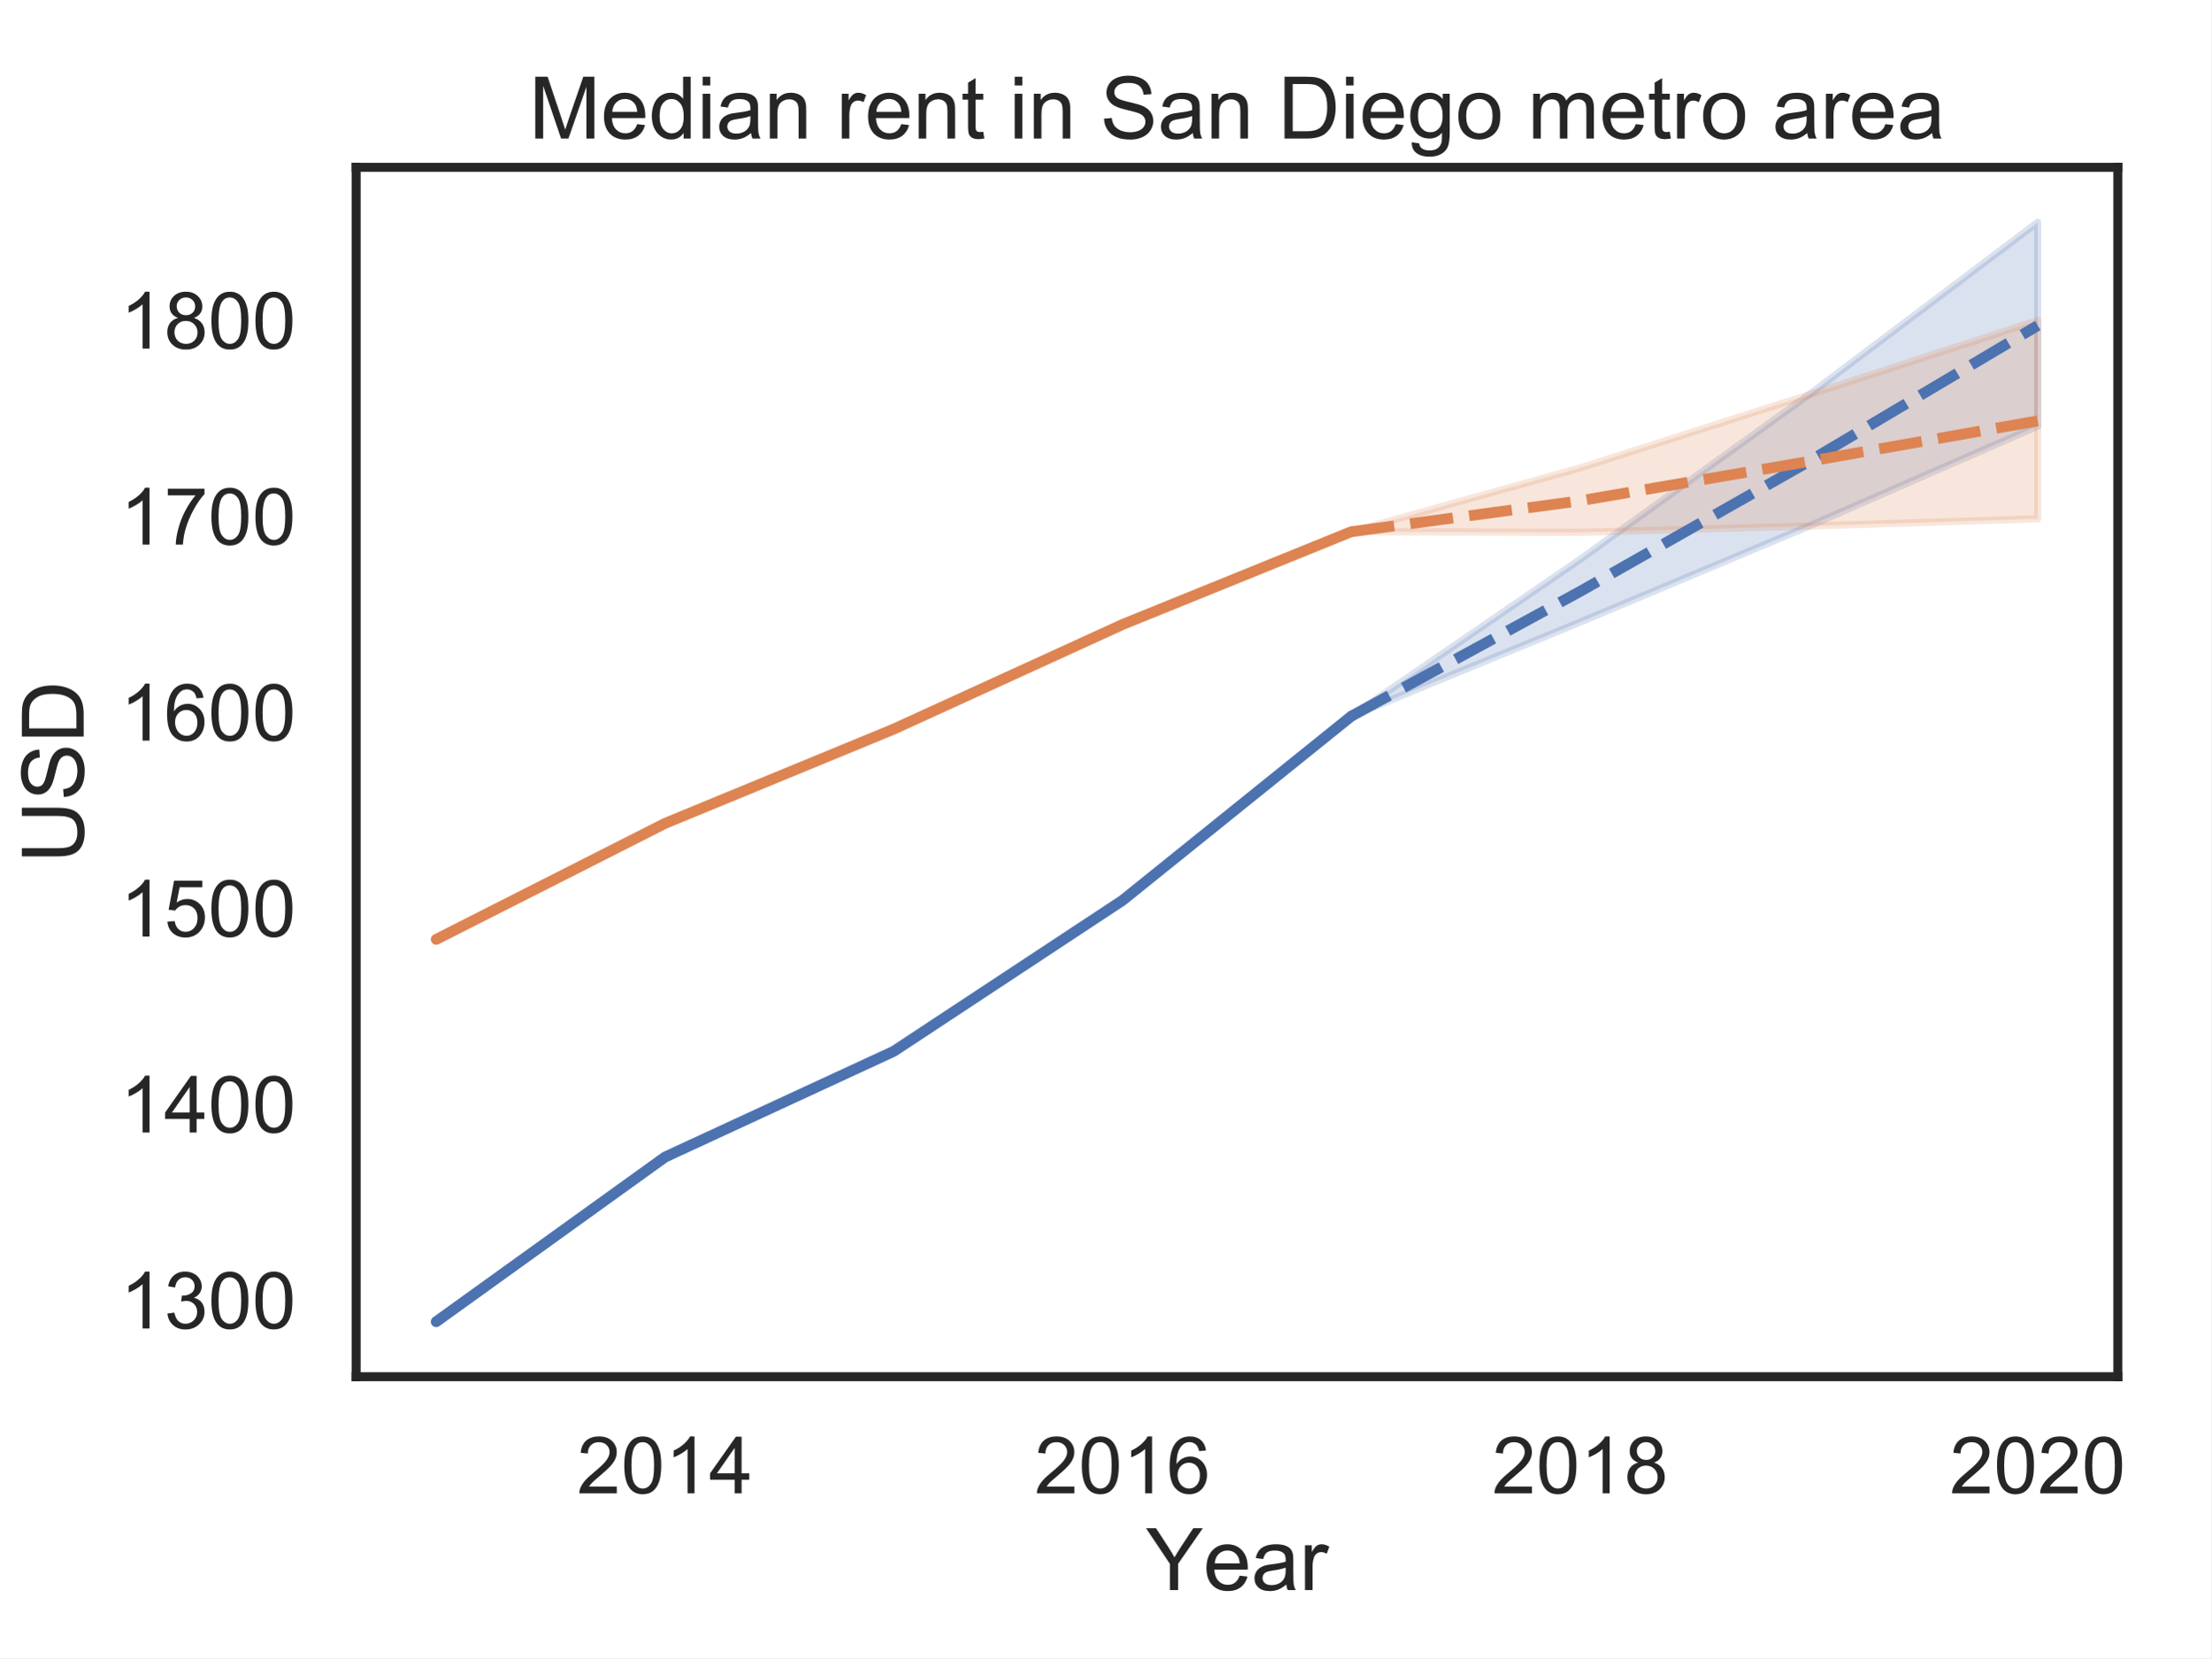
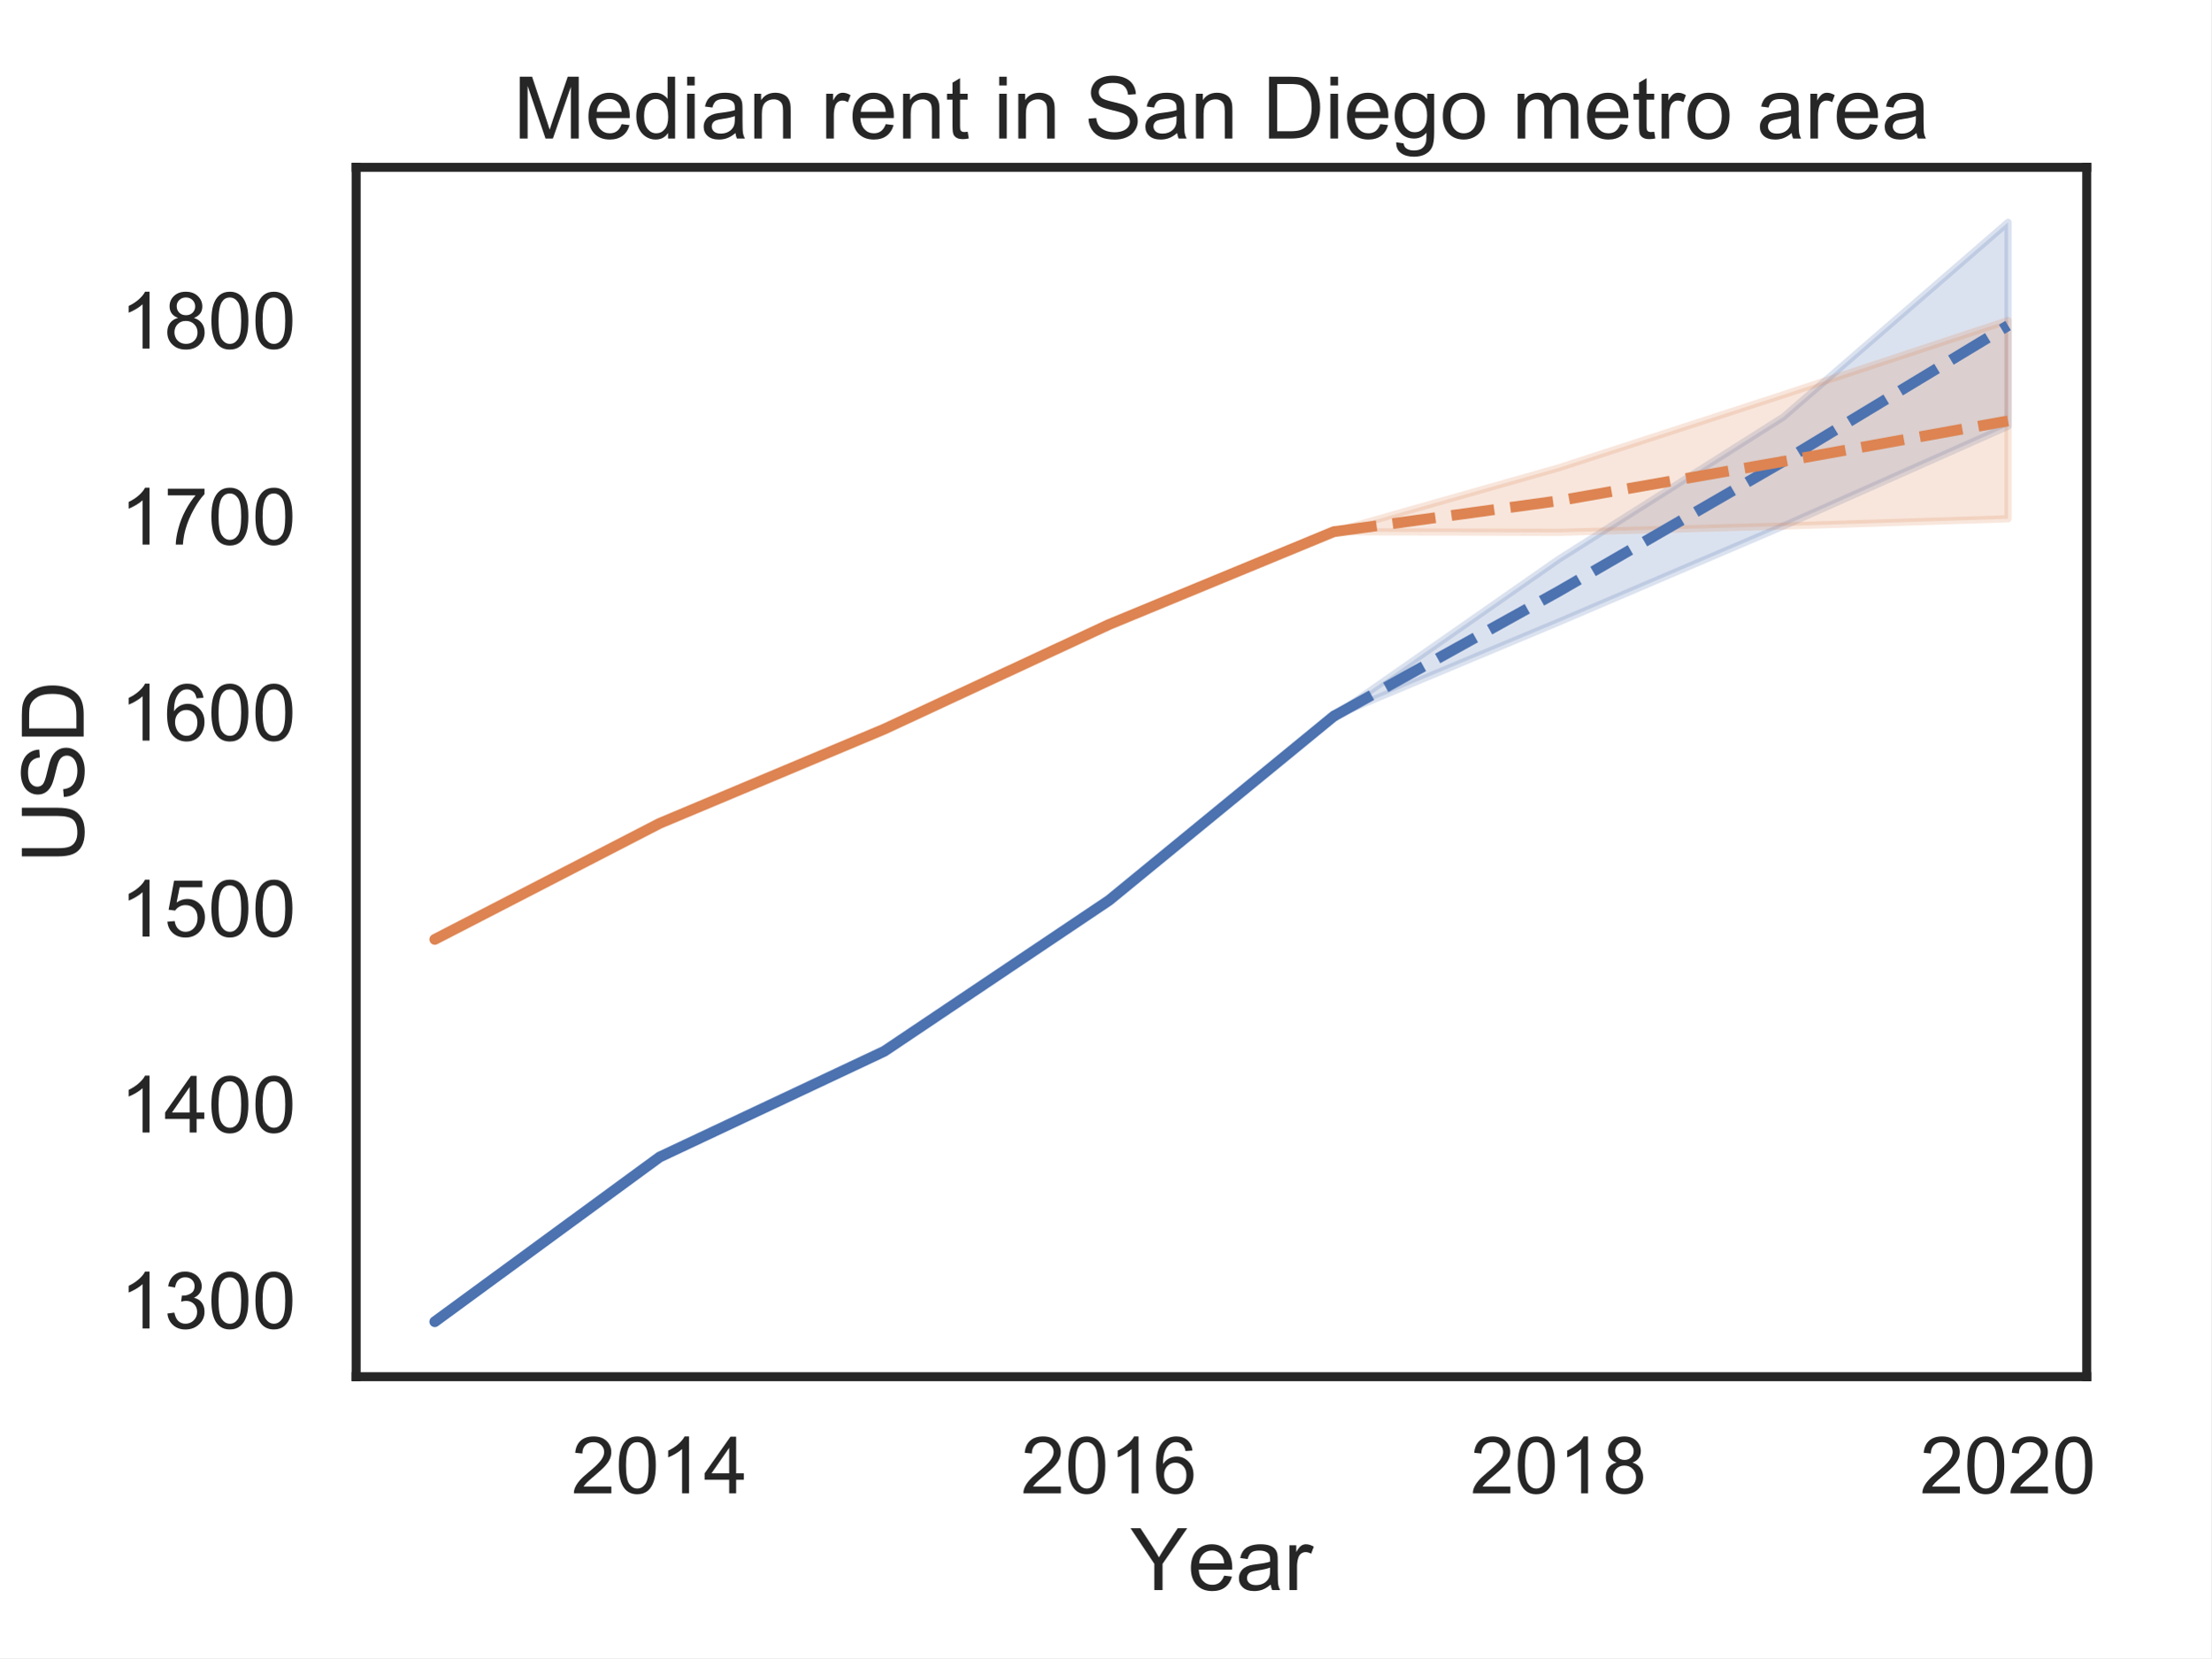
<svg xmlns="http://www.w3.org/2000/svg" xmlns:xlink="http://www.w3.org/1999/xlink" height="345.6pt" version="1.1" viewBox="0 0 460.8 345.6" width="460.8pt">
  <defs>
    <style type="text/css">
*{stroke-linecap:butt;stroke-linejoin:round;}
  </style>
  </defs>
  <g id="figure_1">
    <g id="patch_1">
      <path d="M 0 345.6  L 460.8 345.6  L 460.8 0  L 0 0  z " style="fill:#ffffff;" />
    </g>
    <g id="axes_1">
      <g id="patch_2">
-         <path d="M 74.218 286.943  L 441.36 286.943  L 441.36 34.874  L 74.218 34.874  z " style="fill:#ffffff;" />
+         <path d="M 74.218 286.943  L 434.88 286.943  L 434.88 34.874  L 74.218 34.874  z " style="fill:#ffffff;" />
      </g>
      <g id="matplotlib.axis_1">
        <g id="xtick_1">
          <g id="text_1">
            <defs>
              <path d="M 50.344 8.453  L 50.344 0  L 3.031 0  Q 2.938 3.172 4.047 6.109  Q 5.859 10.938 9.828 15.625  Q 13.812 20.312 21.344 26.469  Q 33.016 36.031 37.109 41.625  Q 41.219 47.219 41.219 52.203  Q 41.219 57.422 37.469 61  Q 33.734 64.594 27.734 64.594  Q 21.391 64.594 17.578 60.781  Q 13.766 56.984 13.719 50.25  L 4.688 51.172  Q 5.609 61.281 11.656 66.578  Q 17.719 71.875 27.938 71.875  Q 38.234 71.875 44.234 66.156  Q 50.25 60.453 50.25 52  Q 50.25 47.703 48.484 43.547  Q 46.734 39.406 42.656 34.812  Q 38.578 30.219 29.109 22.219  Q 21.188 15.578 18.938 13.203  Q 16.703 10.844 15.234 8.453  z " id="ArialMT-50" />
              <path d="M 4.156 35.297  Q 4.156 48 6.766 55.734  Q 9.375 63.484 14.516 67.672  Q 19.672 71.875 27.484 71.875  Q 33.25 71.875 37.594 69.547  Q 41.938 67.234 44.766 62.859  Q 47.609 58.5 49.219 52.219  Q 50.828 45.953 50.828 35.297  Q 50.828 22.703 48.234 14.969  Q 45.656 7.234 40.5 3  Q 35.359 -1.219 27.484 -1.219  Q 17.141 -1.219 11.234 6.203  Q 4.156 15.141 4.156 35.297  z M 13.188 35.297  Q 13.188 17.672 17.312 11.828  Q 21.438 6 27.484 6  Q 33.547 6 37.672 11.859  Q 41.797 17.719 41.797 35.297  Q 41.797 52.984 37.672 58.781  Q 33.547 64.594 27.391 64.594  Q 21.344 64.594 17.719 59.469  Q 13.188 52.938 13.188 35.297  z " id="ArialMT-48" />
              <path d="M 37.25 0  L 28.469 0  L 28.469 56  Q 25.297 52.984 20.141 49.953  Q 14.984 46.922 10.891 45.406  L 10.891 53.906  Q 18.266 57.375 23.781 62.297  Q 29.297 67.234 31.594 71.875  L 37.25 71.875  z " id="ArialMT-49" />
              <path d="M 32.328 0  L 32.328 17.141  L 1.266 17.141  L 1.266 25.203  L 33.938 71.578  L 41.109 71.578  L 41.109 25.203  L 50.781 25.203  L 50.781 17.141  L 41.109 17.141  L 41.109 0  z M 32.328 25.203  L 32.328 57.469  L 9.906 25.203  z " id="ArialMT-52" />
            </defs>
-             <g style="fill:#262626;" transform="translate(120.2359 311.2534)scale(0.165 -0.165)">
+             <g style="fill:#262626;" transform="translate(119.0998 311.2534)scale(0.165 -0.165)">
              <use xlink:href="#ArialMT-50" />
              <use x="55.615" xlink:href="#ArialMT-48" />
              <use x="111.23" xlink:href="#ArialMT-49" />
              <use x="166.846" xlink:href="#ArialMT-52" />
            </g>
          </g>
        </g>
        <g id="xtick_2">
          <g id="text_2">
            <defs>
              <path d="M 49.75 54.047  L 41.016 53.375  Q 39.844 58.547 37.703 60.891  Q 34.125 64.656 28.906 64.656  Q 24.703 64.656 21.531 62.312  Q 17.391 59.281 14.984 53.469  Q 12.594 47.656 12.5 36.922  Q 15.672 41.75 20.266 44.094  Q 24.859 46.438 29.891 46.438  Q 38.672 46.438 44.844 39.969  Q 51.031 33.5 51.031 23.25  Q 51.031 16.5 48.125 10.719  Q 45.219 4.938 40.141 1.859  Q 35.062 -1.219 28.609 -1.219  Q 17.625 -1.219 10.688 6.859  Q 3.766 14.938 3.766 33.5  Q 3.766 54.25 11.422 63.672  Q 18.109 71.875 29.438 71.875  Q 37.891 71.875 43.281 67.141  Q 48.688 62.406 49.75 54.047  z M 13.875 23.188  Q 13.875 18.656 15.797 14.5  Q 17.719 10.359 21.188 8.172  Q 24.656 6 28.469 6  Q 34.031 6 38.031 10.484  Q 42.047 14.984 42.047 22.703  Q 42.047 30.125 38.078 34.391  Q 34.125 38.672 28.125 38.672  Q 22.172 38.672 18.016 34.391  Q 13.875 30.125 13.875 23.188  z " id="ArialMT-54" />
            </defs>
-             <g style="fill:#262626;" transform="translate(215.5975 311.2534)scale(0.165 -0.165)">
+             <g style="fill:#262626;" transform="translate(212.7782 311.2534)scale(0.165 -0.165)">
              <use xlink:href="#ArialMT-50" />
              <use x="55.615" xlink:href="#ArialMT-48" />
              <use x="111.23" xlink:href="#ArialMT-49" />
              <use x="166.846" xlink:href="#ArialMT-54" />
            </g>
          </g>
        </g>
        <g id="xtick_3">
          <g id="text_3">
            <defs>
              <path d="M 17.672 38.812  Q 12.203 40.828 9.562 44.531  Q 6.938 48.25 6.938 53.422  Q 6.938 61.234 12.547 66.547  Q 18.172 71.875 27.484 71.875  Q 36.859 71.875 42.578 66.422  Q 48.297 60.984 48.297 53.172  Q 48.297 48.188 45.672 44.5  Q 43.062 40.828 37.75 38.812  Q 44.344 36.672 47.781 31.875  Q 51.219 27.094 51.219 20.453  Q 51.219 11.281 44.719 5.031  Q 38.234 -1.219 27.641 -1.219  Q 17.047 -1.219 10.547 5.047  Q 4.047 11.328 4.047 20.703  Q 4.047 27.688 7.594 32.391  Q 11.141 37.109 17.672 38.812  z M 15.922 53.719  Q 15.922 48.641 19.188 45.406  Q 22.469 42.188 27.688 42.188  Q 32.766 42.188 36.016 45.375  Q 39.266 48.578 39.266 53.219  Q 39.266 58.062 35.906 61.359  Q 32.562 64.656 27.594 64.656  Q 22.562 64.656 19.234 61.422  Q 15.922 58.203 15.922 53.719  z M 13.094 20.656  Q 13.094 16.891 14.875 13.375  Q 16.656 9.859 20.172 7.922  Q 23.688 6 27.734 6  Q 34.031 6 38.125 10.047  Q 42.234 14.109 42.234 20.359  Q 42.234 26.703 38.016 30.859  Q 33.797 35.016 27.438 35.016  Q 21.234 35.016 17.156 30.906  Q 13.094 26.812 13.094 20.656  z " id="ArialMT-56" />
            </defs>
-             <g style="fill:#262626;" transform="translate(310.959 311.2534)scale(0.165 -0.165)">
+             <g style="fill:#262626;" transform="translate(306.4567 311.2534)scale(0.165 -0.165)">
              <use xlink:href="#ArialMT-50" />
              <use x="55.615" xlink:href="#ArialMT-48" />
              <use x="111.23" xlink:href="#ArialMT-49" />
              <use x="166.846" xlink:href="#ArialMT-56" />
            </g>
          </g>
        </g>
        <g id="xtick_4">
          <g id="text_4">
-             <g style="fill:#262626;" transform="translate(406.3206 311.2534)scale(0.165 -0.165)">
+             <g style="fill:#262626;" transform="translate(400.1352 311.2534)scale(0.165 -0.165)">
              <use xlink:href="#ArialMT-50" />
              <use x="55.615" xlink:href="#ArialMT-48" />
              <use x="111.23" xlink:href="#ArialMT-50" />
              <use x="166.846" xlink:href="#ArialMT-48" />
            </g>
          </g>
        </g>
        <g id="text_5">
          <defs>
            <path d="M 27.875 0  L 27.875 30.328  L 0.297 71.578  L 11.812 71.578  L 25.922 50  Q 29.828 43.953 33.203 37.891  Q 36.422 43.5 41.016 50.531  L 54.891 71.578  L 65.922 71.578  L 37.359 30.328  L 37.359 0  z " id="ArialMT-89" />
            <path d="M 42.094 16.703  L 51.172 15.578  Q 49.031 7.625 43.219 3.219  Q 37.406 -1.172 28.375 -1.172  Q 17 -1.172 10.328 5.828  Q 3.656 12.844 3.656 25.484  Q 3.656 38.578 10.391 45.797  Q 17.141 53.031 27.875 53.031  Q 38.281 53.031 44.875 45.953  Q 51.469 38.875 51.469 26.031  Q 51.469 25.25 51.422 23.688  L 12.75 23.688  Q 13.234 15.141 17.578 10.594  Q 21.922 6.062 28.422 6.062  Q 33.25 6.062 36.672 8.594  Q 40.094 11.141 42.094 16.703  z M 13.234 30.906  L 42.188 30.906  Q 41.609 37.453 38.875 40.719  Q 34.672 45.797 27.984 45.797  Q 21.922 45.797 17.797 41.75  Q 13.672 37.703 13.234 30.906  z " id="ArialMT-101" />
            <path d="M 40.438 6.391  Q 35.547 2.25 31.031 0.531  Q 26.516 -1.172 21.344 -1.172  Q 12.797 -1.172 8.203 3  Q 3.609 7.172 3.609 13.672  Q 3.609 17.484 5.344 20.625  Q 7.078 23.781 9.891 25.688  Q 12.703 27.594 16.219 28.562  Q 18.797 29.25 24.031 29.891  Q 34.672 31.156 39.703 32.906  Q 39.75 34.719 39.75 35.203  Q 39.75 40.578 37.25 42.781  Q 33.891 45.75 27.25 45.75  Q 21.047 45.75 18.094 43.578  Q 15.141 41.406 13.719 35.891  L 5.125 37.062  Q 6.297 42.578 8.984 45.969  Q 11.672 49.359 16.75 51.188  Q 21.828 53.031 28.516 53.031  Q 35.156 53.031 39.297 51.469  Q 43.453 49.906 45.406 47.531  Q 47.359 45.172 48.141 41.547  Q 48.578 39.312 48.578 33.453  L 48.578 21.734  Q 48.578 9.469 49.141 6.219  Q 49.703 2.984 51.375 0  L 42.188 0  Q 40.828 2.734 40.438 6.391  z M 39.703 26.031  Q 34.906 24.078 25.344 22.703  Q 19.922 21.922 17.672 20.938  Q 15.438 19.969 14.203 18.094  Q 12.984 16.219 12.984 13.922  Q 12.984 10.406 15.641 8.062  Q 18.312 5.719 23.438 5.719  Q 28.516 5.719 32.469 7.938  Q 36.422 10.156 38.281 14.016  Q 39.703 17 39.703 22.797  z " id="ArialMT-97" />
            <path d="M 6.5 0  L 6.5 51.859  L 14.406 51.859  L 14.406 44  Q 17.438 49.516 20 51.266  Q 22.562 53.031 25.641 53.031  Q 30.078 53.031 34.672 50.203  L 31.641 42.047  Q 28.422 43.953 25.203 43.953  Q 22.312 43.953 20.016 42.219  Q 17.719 40.484 16.75 37.406  Q 15.281 32.719 15.281 27.156  L 15.281 0  z " id="ArialMT-114" />
          </defs>
-           <g style="fill:#262626;" transform="translate(238.7919 331.4169)scale(0.18 -0.18)">
+           <g style="fill:#262626;" transform="translate(235.5519 331.4169)scale(0.18 -0.18)">
            <use xlink:href="#ArialMT-89" />
            <use x="66.559" xlink:href="#ArialMT-101" />
            <use x="122.174" xlink:href="#ArialMT-97" />
            <use x="177.789" xlink:href="#ArialMT-114" />
          </g>
        </g>
      </g>
      <g id="matplotlib.axis_2">
        <g id="ytick_1">
          <g id="text_6">
            <defs>
              <path d="M 4.203 18.891  L 12.984 20.062  Q 14.5 12.594 18.141 9.297  Q 21.781 6 27 6  Q 33.203 6 37.469 10.297  Q 41.75 14.594 41.75 20.953  Q 41.75 27 37.797 30.922  Q 33.844 34.859 27.734 34.859  Q 25.25 34.859 21.531 33.891  L 22.516 41.609  Q 23.391 41.5 23.922 41.5  Q 29.547 41.5 34.031 44.422  Q 38.531 47.359 38.531 53.469  Q 38.531 58.297 35.25 61.469  Q 31.984 64.656 26.812 64.656  Q 21.688 64.656 18.266 61.422  Q 14.844 58.203 13.875 51.766  L 5.078 53.328  Q 6.688 62.156 12.391 67.016  Q 18.109 71.875 26.609 71.875  Q 32.469 71.875 37.391 69.359  Q 42.328 66.844 44.938 62.5  Q 47.562 58.156 47.562 53.266  Q 47.562 48.641 45.062 44.828  Q 42.578 41.016 37.703 38.766  Q 44.047 37.312 47.562 32.688  Q 51.078 28.078 51.078 21.141  Q 51.078 11.766 44.234 5.25  Q 37.406 -1.266 26.953 -1.266  Q 17.531 -1.266 11.297 4.344  Q 5.078 9.969 4.203 18.891  z " id="ArialMT-51" />
            </defs>
            <g style="fill:#262626;" transform="translate(25.01571 276.8974)scale(0.165 -0.165)">
              <use xlink:href="#ArialMT-49" />
              <use x="55.615" xlink:href="#ArialMT-51" />
              <use x="111.23" xlink:href="#ArialMT-48" />
              <use x="166.846" xlink:href="#ArialMT-48" />
            </g>
          </g>
        </g>
        <g id="ytick_2">
          <g id="text_7">
            <g style="fill:#262626;" transform="translate(25.01571 236.0501)scale(0.165 -0.165)">
              <use xlink:href="#ArialMT-49" />
              <use x="55.615" xlink:href="#ArialMT-52" />
              <use x="111.23" xlink:href="#ArialMT-48" />
              <use x="166.846" xlink:href="#ArialMT-48" />
            </g>
          </g>
        </g>
        <g id="ytick_3">
          <g id="text_8">
            <defs>
              <path d="M 4.156 18.75  L 13.375 19.531  Q 14.406 12.797 18.141 9.391  Q 21.875 6 27.156 6  Q 33.5 6 37.891 10.781  Q 42.281 15.578 42.281 23.484  Q 42.281 31 38.062 35.344  Q 33.844 39.703 27 39.703  Q 22.75 39.703 19.328 37.766  Q 15.922 35.844 13.969 32.766  L 5.719 33.844  L 12.641 70.609  L 48.25 70.609  L 48.25 62.203  L 19.672 62.203  L 15.828 42.969  Q 22.266 47.469 29.344 47.469  Q 38.719 47.469 45.156 40.969  Q 51.609 34.469 51.609 24.266  Q 51.609 14.547 45.953 7.469  Q 39.062 -1.219 27.156 -1.219  Q 17.391 -1.219 11.203 4.25  Q 5.031 9.719 4.156 18.75  z " id="ArialMT-53" />
            </defs>
            <g style="fill:#262626;" transform="translate(25.01571 195.2028)scale(0.165 -0.165)">
              <use xlink:href="#ArialMT-49" />
              <use x="55.615" xlink:href="#ArialMT-53" />
              <use x="111.23" xlink:href="#ArialMT-48" />
              <use x="166.846" xlink:href="#ArialMT-48" />
            </g>
          </g>
        </g>
        <g id="ytick_4">
          <g id="text_9">
            <g style="fill:#262626;" transform="translate(25.01571 154.3555)scale(0.165 -0.165)">
              <use xlink:href="#ArialMT-49" />
              <use x="55.615" xlink:href="#ArialMT-54" />
              <use x="111.23" xlink:href="#ArialMT-48" />
              <use x="166.846" xlink:href="#ArialMT-48" />
            </g>
          </g>
        </g>
        <g id="ytick_5">
          <g id="text_10">
            <defs>
              <path d="M 4.734 62.203  L 4.734 70.656  L 51.078 70.656  L 51.078 63.812  Q 44.234 56.547 37.516 44.484  Q 30.812 32.422 27.156 19.672  Q 24.516 10.688 23.781 0  L 14.75 0  Q 14.891 8.453 18.062 20.406  Q 21.234 32.375 27.172 43.484  Q 33.109 54.594 39.797 62.203  z " id="ArialMT-55" />
            </defs>
            <g style="fill:#262626;" transform="translate(25.01571 113.5083)scale(0.165 -0.165)">
              <use xlink:href="#ArialMT-49" />
              <use x="55.615" xlink:href="#ArialMT-55" />
              <use x="111.23" xlink:href="#ArialMT-48" />
              <use x="166.846" xlink:href="#ArialMT-48" />
            </g>
          </g>
        </g>
        <g id="ytick_6">
          <g id="text_11">
            <g style="fill:#262626;" transform="translate(25.01571 72.66097)scale(0.165 -0.165)">
              <use xlink:href="#ArialMT-49" />
              <use x="55.615" xlink:href="#ArialMT-56" />
              <use x="111.23" xlink:href="#ArialMT-48" />
              <use x="166.846" xlink:href="#ArialMT-48" />
            </g>
          </g>
        </g>
        <g id="text_12">
          <defs>
            <path d="M 54.688 71.578  L 64.156 71.578  L 64.156 30.219  Q 64.156 19.438 61.719 13.078  Q 59.281 6.734 52.906 2.75  Q 46.531 -1.219 36.188 -1.219  Q 26.125 -1.219 19.719 2.25  Q 13.328 5.719 10.594 12.281  Q 7.859 18.844 7.859 30.219  L 7.859 71.578  L 17.328 71.578  L 17.328 30.281  Q 17.328 20.953 19.062 16.531  Q 20.797 12.109 25.016 9.719  Q 29.25 7.328 35.359 7.328  Q 45.797 7.328 50.234 12.062  Q 54.688 16.797 54.688 30.281  z " id="ArialMT-85" />
            <path d="M 4.5 23  L 13.422 23.781  Q 14.062 18.406 16.375 14.969  Q 18.703 11.531 23.578 9.406  Q 28.469 7.281 34.578 7.281  Q 39.984 7.281 44.141 8.891  Q 48.297 10.5 50.312 13.297  Q 52.344 16.109 52.344 19.438  Q 52.344 22.797 50.391 25.312  Q 48.438 27.828 43.953 29.547  Q 41.062 30.672 31.203 33.031  Q 21.344 35.406 17.391 37.5  Q 12.25 40.188 9.734 44.156  Q 7.234 48.141 7.234 53.078  Q 7.234 58.5 10.297 63.203  Q 13.375 67.922 19.281 70.359  Q 25.203 72.797 32.422 72.797  Q 40.375 72.797 46.453 70.234  Q 52.547 67.672 55.812 62.688  Q 59.078 57.719 59.328 51.422  L 50.25 50.734  Q 49.516 57.516 45.281 60.984  Q 41.062 64.453 32.812 64.453  Q 24.219 64.453 20.281 61.297  Q 16.359 58.156 16.359 53.719  Q 16.359 49.859 19.141 47.359  Q 21.875 44.875 33.422 42.266  Q 44.969 39.656 49.266 37.703  Q 55.516 34.812 58.484 30.391  Q 61.469 25.984 61.469 20.219  Q 61.469 14.5 58.203 9.438  Q 54.938 4.391 48.797 1.578  Q 42.672 -1.219 35.016 -1.219  Q 25.297 -1.219 18.719 1.609  Q 12.156 4.438 8.422 10.125  Q 4.688 15.828 4.5 23  z " id="ArialMT-83" />
            <path d="M 7.719 0  L 7.719 71.578  L 32.375 71.578  Q 40.719 71.578 45.125 70.562  Q 51.266 69.141 55.609 65.438  Q 61.281 60.641 64.078 53.188  Q 66.891 45.75 66.891 36.188  Q 66.891 28.031 64.984 21.734  Q 63.094 15.438 60.109 11.297  Q 57.125 7.172 53.578 4.797  Q 50.047 2.438 45.047 1.219  Q 40.047 0 33.547 0  z M 17.188 8.453  L 32.469 8.453  Q 39.547 8.453 43.578 9.766  Q 47.609 11.078 50 13.484  Q 53.375 16.844 55.25 22.531  Q 57.125 28.219 57.125 36.328  Q 57.125 47.562 53.438 53.594  Q 49.75 59.625 44.484 61.672  Q 40.672 63.141 32.234 63.141  L 17.188 63.141  z " id="ArialMT-68" />
          </defs>
          <g style="fill:#262626;" transform="translate(17.43821 179.9114)rotate(-90)scale(0.18 -0.18)">
            <use xlink:href="#ArialMT-85" />
            <use x="72.217" xlink:href="#ArialMT-83" />
            <use x="138.916" xlink:href="#ArialMT-68" />
          </g>
        </g>
      </g>
      <g id="PolyCollection_1">
        <defs>
-           <path d="M 281.629 -196.333  L 281.629 -196.333  L 329.31 -215.939  L 376.991 -235.955  L 424.672 -256.787  L 424.672 -299.268  L 424.672 -299.268  L 376.991 -263.322  L 329.31 -229.011  L 281.629 -196.333  z " id="m3f61425e2e" style="stroke:#4c72b0;stroke-opacity:0.2;stroke-width:1.5;" />
+           <path d="M 277.969 -196.333  L 277.969 -196.333  L 324.808 -215.939  L 371.647 -235.955  L 418.486 -256.787  L 418.486 -299.268  L 418.486 -299.268  L 371.647 -258.676  L 324.808 -229.011  L 277.969 -196.333  z " id="m2aaf6a9578" style="stroke:#4c72b0;stroke-opacity:0.2;stroke-width:1.5;" />
        </defs>
-         <g clip-path="url(#pdb77d84538)">
-           <use style="fill:#4c72b0;fill-opacity:0.2;stroke:#4c72b0;stroke-opacity:0.2;stroke-width:1.5;" x="0" xlink:href="#m3f61425e2e" y="345.6" />
+         <g clip-path="url(#pee007c78fb)">
+           <use style="fill:#4c72b0;fill-opacity:0.2;stroke:#4c72b0;stroke-opacity:0.2;stroke-width:1.5;" x="0" xlink:href="#m2aaf6a9578" y="345.6" />
        </g>
      </g>
      <g id="PolyCollection_2">
        <defs>
-           <path d="M 281.629 -234.784  L 281.629 -234.784  L 329.31 -234.647  L 376.991 -235.955  L 424.672 -237.48  L 424.672 -278.811  L 424.672 -278.811  L 376.991 -263.322  L 329.31 -248.081  L 281.629 -234.784  z " id="m41b5339bb7" style="stroke:#dd8452;stroke-opacity:0.2;stroke-width:1.5;" />
+           <path d="M 277.969 -234.784  L 277.969 -234.784  L 324.808 -234.647  L 371.647 -235.955  L 418.486 -237.48  L 418.486 -278.811  L 418.486 -278.811  L 371.647 -263.322  L 324.808 -248.081  L 277.969 -234.784  z " id="mcfb4259234" style="stroke:#dd8452;stroke-opacity:0.2;stroke-width:1.5;" />
        </defs>
-         <g clip-path="url(#pdb77d84538)">
-           <use style="fill:#dd8452;fill-opacity:0.2;stroke:#dd8452;stroke-opacity:0.2;stroke-width:1.5;" x="0" xlink:href="#m41b5339bb7" y="345.6" />
+         <g clip-path="url(#pee007c78fb)">
+           <use style="fill:#dd8452;fill-opacity:0.2;stroke:#dd8452;stroke-opacity:0.2;stroke-width:1.5;" x="0" xlink:href="#mcfb4259234" y="345.6" />
        </g>
      </g>
      <g id="line2d_1">
-         <path clip-path="url(#pdb77d84538)" d="M 90.906 275.485  L 138.587 241.174  L 186.268 219.116  L 233.949 187.664  L 281.629 149.267  " style="fill:none;stroke:#4c72b0;stroke-linecap:round;stroke-width:2.25;" />
+         <path clip-path="url(#pee007c78fb)" d="M 90.612 275.485  L 137.451 241.174  L 184.29 219.116  L 231.129 187.664  L 277.969 149.267  " style="fill:none;stroke:#4c72b0;stroke-linecap:round;stroke-width:2.25;" />
      </g>
      <g id="line2d_2">
-         <path clip-path="url(#pdb77d84538)" d="M 281.629 149.267  L 329.31 123.261  L 376.991 96.166  L 424.672 67.845  " style="fill:none;stroke:#4c72b0;stroke-dasharray:9,3.375;stroke-dashoffset:0;stroke-width:2.25;" />
+         <path clip-path="url(#pee007c78fb)" d="M 277.969 149.267  L 324.808 123.261  L 371.647 96.166  L 418.486 67.845  " style="fill:none;stroke:#4c72b0;stroke-dasharray:9,3.375;stroke-dashoffset:0;stroke-width:2.25;" />
      </g>
      <g id="line2d_3">
-         <path clip-path="url(#pdb77d84538)" d="M 90.906 195.798  L 138.587 171.62  L 186.268 151.961  L 233.949 130.159  L 281.629 110.816  " style="fill:none;stroke:#dd8452;stroke-linecap:round;stroke-width:2.25;" />
+         <path clip-path="url(#pee007c78fb)" d="M 90.612 195.798  L 137.451 171.62  L 184.29 151.961  L 231.129 130.159  L 277.969 110.816  " style="fill:none;stroke:#dd8452;stroke-linecap:round;stroke-width:2.25;" />
      </g>
      <g id="line2d_4">
-         <path clip-path="url(#pdb77d84538)" d="M 281.629 110.816  L 329.31 104.376  L 376.991 96.166  L 424.672 87.719  " style="fill:none;stroke:#dd8452;stroke-dasharray:9,3.375;stroke-dashoffset:0;stroke-width:2.25;" />
+         <path clip-path="url(#pee007c78fb)" d="M 277.969 110.816  L 324.808 104.376  L 371.647 96.166  L 418.486 87.719  " style="fill:none;stroke:#dd8452;stroke-dasharray:9,3.375;stroke-dashoffset:0;stroke-width:2.25;" />
      </g>
      <g id="line2d_5" />
      <g id="line2d_6" />
      <g id="line2d_7" />
      <g id="line2d_8" />
      <g id="line2d_9" />
      <g id="line2d_10" />
      <g id="patch_3">
        <path d="M 74.218 286.943  L 74.218 34.874  " style="fill:none;stroke:#262626;stroke-linecap:square;stroke-linejoin:miter;stroke-width:1.875;" />
      </g>
      <g id="patch_4">
-         <path d="M 441.36 286.943  L 441.36 34.874  " style="fill:none;stroke:#262626;stroke-linecap:square;stroke-linejoin:miter;stroke-width:1.875;" />
+         <path d="M 434.88 286.943  L 434.88 34.874  " style="fill:none;stroke:#262626;stroke-linecap:square;stroke-linejoin:miter;stroke-width:1.875;" />
      </g>
      <g id="patch_5">
-         <path d="M 74.218 286.943  L 441.36 286.943  " style="fill:none;stroke:#262626;stroke-linecap:square;stroke-linejoin:miter;stroke-width:1.875;" />
+         <path d="M 74.218 286.943  L 434.88 286.943  " style="fill:none;stroke:#262626;stroke-linecap:square;stroke-linejoin:miter;stroke-width:1.875;" />
      </g>
      <g id="patch_6">
-         <path d="M 74.218 34.874  L 441.36 34.874  " style="fill:none;stroke:#262626;stroke-linecap:square;stroke-linejoin:miter;stroke-width:1.875;" />
+         <path d="M 74.218 34.874  L 434.88 34.874  " style="fill:none;stroke:#262626;stroke-linecap:square;stroke-linejoin:miter;stroke-width:1.875;" />
      </g>
      <g id="text_13">
        <defs>
          <path d="M 7.422 0  L 7.422 71.578  L 21.688 71.578  L 38.625 20.906  Q 40.969 13.812 42.047 10.297  Q 43.266 14.203 45.844 21.781  L 62.984 71.578  L 75.734 71.578  L 75.734 0  L 66.609 0  L 66.609 59.906  L 45.797 0  L 37.25 0  L 16.547 60.938  L 16.547 0  z " id="ArialMT-77" />
          <path d="M 40.234 0  L 40.234 6.547  Q 35.297 -1.172 25.734 -1.172  Q 19.531 -1.172 14.328 2.25  Q 9.125 5.672 6.266 11.797  Q 3.422 17.922 3.422 25.875  Q 3.422 33.641 6 39.969  Q 8.594 46.297 13.766 49.656  Q 18.953 53.031 25.344 53.031  Q 30.031 53.031 33.688 51.047  Q 37.359 49.078 39.656 45.906  L 39.656 71.578  L 48.391 71.578  L 48.391 0  z M 12.453 25.875  Q 12.453 15.922 16.641 10.984  Q 20.844 6.062 26.562 6.062  Q 32.328 6.062 36.344 10.766  Q 40.375 15.484 40.375 25.141  Q 40.375 35.797 36.266 40.766  Q 32.172 45.75 26.172 45.75  Q 20.312 45.75 16.375 40.969  Q 12.453 36.188 12.453 25.875  z " id="ArialMT-100" />
          <path d="M 6.641 61.469  L 6.641 71.578  L 15.438 71.578  L 15.438 61.469  z M 6.641 0  L 6.641 51.859  L 15.438 51.859  L 15.438 0  z " id="ArialMT-105" />
          <path d="M 6.594 0  L 6.594 51.859  L 14.5 51.859  L 14.5 44.484  Q 20.219 53.031 31 53.031  Q 35.688 53.031 39.625 51.344  Q 43.562 49.656 45.516 46.922  Q 47.469 44.188 48.25 40.438  Q 48.734 37.984 48.734 31.891  L 48.734 0  L 39.938 0  L 39.938 31.547  Q 39.938 36.922 38.906 39.578  Q 37.891 42.234 35.281 43.812  Q 32.672 45.406 29.156 45.406  Q 23.531 45.406 19.453 41.844  Q 15.375 38.281 15.375 28.328  L 15.375 0  z " id="ArialMT-110" />
          <path id="ArialMT-32" />
          <path d="M 25.781 7.859  L 27.047 0.094  Q 23.344 -0.688 20.406 -0.688  Q 15.625 -0.688 12.984 0.828  Q 10.359 2.344 9.281 4.812  Q 8.203 7.281 8.203 15.188  L 8.203 45.016  L 1.766 45.016  L 1.766 51.859  L 8.203 51.859  L 8.203 64.703  L 16.938 69.969  L 16.938 51.859  L 25.781 51.859  L 25.781 45.016  L 16.938 45.016  L 16.938 14.703  Q 16.938 10.938 17.406 9.859  Q 17.875 8.797 18.922 8.156  Q 19.969 7.516 21.922 7.516  Q 23.391 7.516 25.781 7.859  z " id="ArialMT-116" />
          <path d="M 4.984 -4.297  L 13.531 -5.562  Q 14.062 -9.516 16.5 -11.328  Q 19.781 -13.766 25.438 -13.766  Q 31.547 -13.766 34.859 -11.328  Q 38.188 -8.891 39.359 -4.5  Q 40.047 -1.812 39.984 6.781  Q 34.234 0 25.641 0  Q 14.938 0 9.078 7.719  Q 3.219 15.438 3.219 26.219  Q 3.219 33.641 5.906 39.906  Q 8.594 46.188 13.688 49.609  Q 18.797 53.031 25.688 53.031  Q 34.859 53.031 40.828 45.609  L 40.828 51.859  L 48.922 51.859  L 48.922 7.031  Q 48.922 -5.078 46.453 -10.125  Q 44 -15.188 38.641 -18.109  Q 33.297 -21.047 25.484 -21.047  Q 16.219 -21.047 10.5 -16.875  Q 4.781 -12.703 4.984 -4.297  z M 12.25 26.859  Q 12.25 16.656 16.297 11.969  Q 20.359 7.281 26.469 7.281  Q 32.516 7.281 36.609 11.938  Q 40.719 16.609 40.719 26.562  Q 40.719 36.078 36.5 40.906  Q 32.281 45.75 26.312 45.75  Q 20.453 45.75 16.344 40.984  Q 12.25 36.234 12.25 26.859  z " id="ArialMT-103" />
          <path d="M 3.328 25.922  Q 3.328 40.328 11.328 47.266  Q 18.016 53.031 27.641 53.031  Q 38.328 53.031 45.109 46.016  Q 51.906 39.016 51.906 26.656  Q 51.906 16.656 48.906 10.906  Q 45.906 5.172 40.156 2  Q 34.422 -1.172 27.641 -1.172  Q 16.75 -1.172 10.031 5.812  Q 3.328 12.797 3.328 25.922  z M 12.359 25.922  Q 12.359 15.969 16.703 11.016  Q 21.047 6.062 27.641 6.062  Q 34.188 6.062 38.531 11.031  Q 42.875 16.016 42.875 26.219  Q 42.875 35.844 38.5 40.797  Q 34.125 45.75 27.641 45.75  Q 21.047 45.75 16.703 40.812  Q 12.359 35.891 12.359 25.922  z " id="ArialMT-111" />
          <path d="M 6.594 0  L 6.594 51.859  L 14.453 51.859  L 14.453 44.578  Q 16.891 48.391 20.938 50.703  Q 25 53.031 30.172 53.031  Q 35.938 53.031 39.625 50.641  Q 43.312 48.25 44.828 43.953  Q 50.984 53.031 60.844 53.031  Q 68.562 53.031 72.703 48.75  Q 76.859 44.484 76.859 35.594  L 76.859 0  L 68.109 0  L 68.109 32.672  Q 68.109 37.938 67.25 40.25  Q 66.406 42.578 64.156 43.984  Q 61.922 45.406 58.891 45.406  Q 53.422 45.406 49.797 41.766  Q 46.188 38.141 46.188 30.125  L 46.188 0  L 37.406 0  L 37.406 33.688  Q 37.406 39.547 35.25 42.469  Q 33.109 45.406 28.219 45.406  Q 24.516 45.406 21.359 43.453  Q 18.219 41.5 16.797 37.734  Q 15.375 33.984 15.375 26.906  L 15.375 0  z " id="ArialMT-109" />
        </defs>
-         <g style="fill:#262626;" transform="translate(110.2185 28.87448)scale(0.18 -0.18)">
+         <g style="fill:#262626;" transform="translate(106.9785 28.87448)scale(0.18 -0.18)">
          <use xlink:href="#ArialMT-77" />
          <use x="83.301" xlink:href="#ArialMT-101" />
          <use x="138.916" xlink:href="#ArialMT-100" />
          <use x="194.531" xlink:href="#ArialMT-105" />
          <use x="216.748" xlink:href="#ArialMT-97" />
          <use x="272.363" xlink:href="#ArialMT-110" />
          <use x="327.979" xlink:href="#ArialMT-32" />
          <use x="355.762" xlink:href="#ArialMT-114" />
          <use x="389.062" xlink:href="#ArialMT-101" />
          <use x="444.678" xlink:href="#ArialMT-110" />
          <use x="500.293" xlink:href="#ArialMT-116" />
          <use x="528.076" xlink:href="#ArialMT-32" />
          <use x="555.859" xlink:href="#ArialMT-105" />
          <use x="578.076" xlink:href="#ArialMT-110" />
          <use x="633.691" xlink:href="#ArialMT-32" />
          <use x="661.475" xlink:href="#ArialMT-83" />
          <use x="728.174" xlink:href="#ArialMT-97" />
          <use x="783.789" xlink:href="#ArialMT-110" />
          <use x="839.404" xlink:href="#ArialMT-32" />
          <use x="867.188" xlink:href="#ArialMT-68" />
          <use x="939.404" xlink:href="#ArialMT-105" />
          <use x="961.621" xlink:href="#ArialMT-101" />
          <use x="1017.236" xlink:href="#ArialMT-103" />
          <use x="1072.852" xlink:href="#ArialMT-111" />
          <use x="1128.467" xlink:href="#ArialMT-32" />
          <use x="1156.25" xlink:href="#ArialMT-109" />
          <use x="1239.551" xlink:href="#ArialMT-101" />
          <use x="1295.166" xlink:href="#ArialMT-116" />
          <use x="1322.949" xlink:href="#ArialMT-114" />
          <use x="1356.25" xlink:href="#ArialMT-111" />
          <use x="1411.865" xlink:href="#ArialMT-32" />
          <use x="1439.648" xlink:href="#ArialMT-97" />
          <use x="1495.264" xlink:href="#ArialMT-114" />
          <use x="1528.564" xlink:href="#ArialMT-101" />
          <use x="1584.18" xlink:href="#ArialMT-97" />
        </g>
      </g>
    </g>
  </g>
  <defs>
-     <clipPath id="pdb77d84538">
-       <rect height="252.069" width="367.142" x="74.218" y="34.874" />
+     <clipPath id="pee007c78fb">
+       <rect height="252.069" width="360.662" x="74.218" y="34.874" />
    </clipPath>
  </defs>
</svg>
